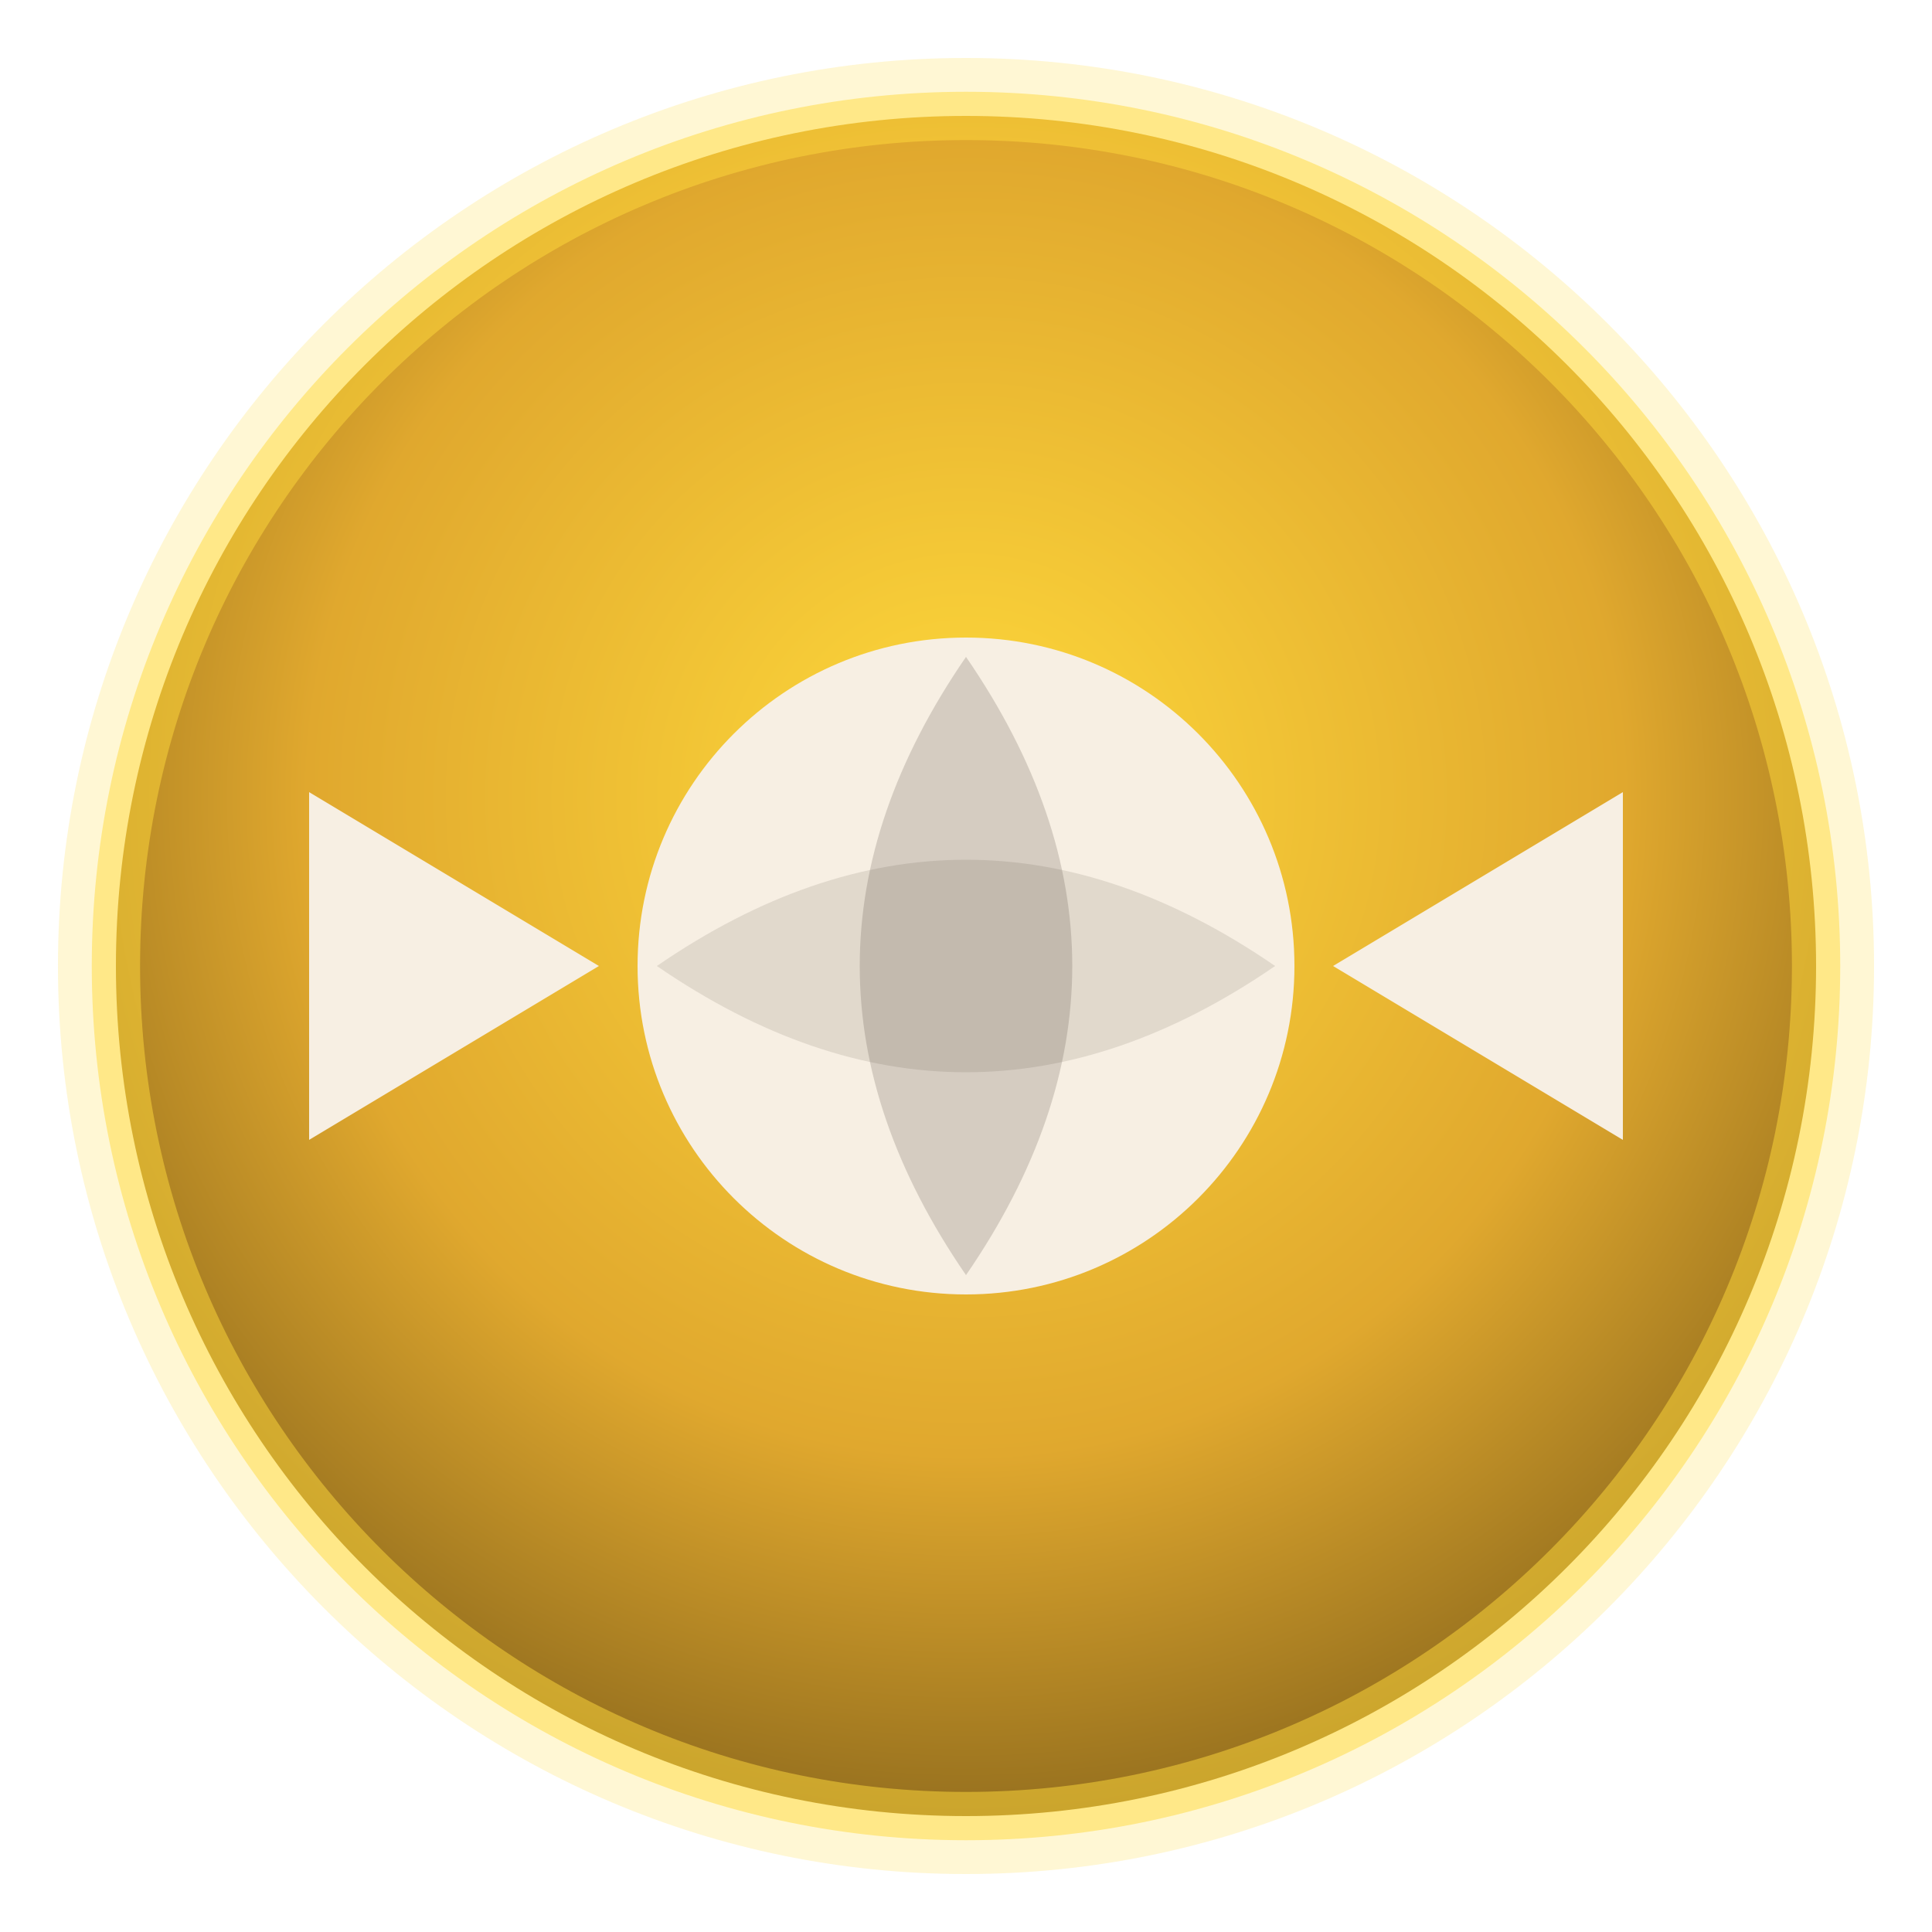
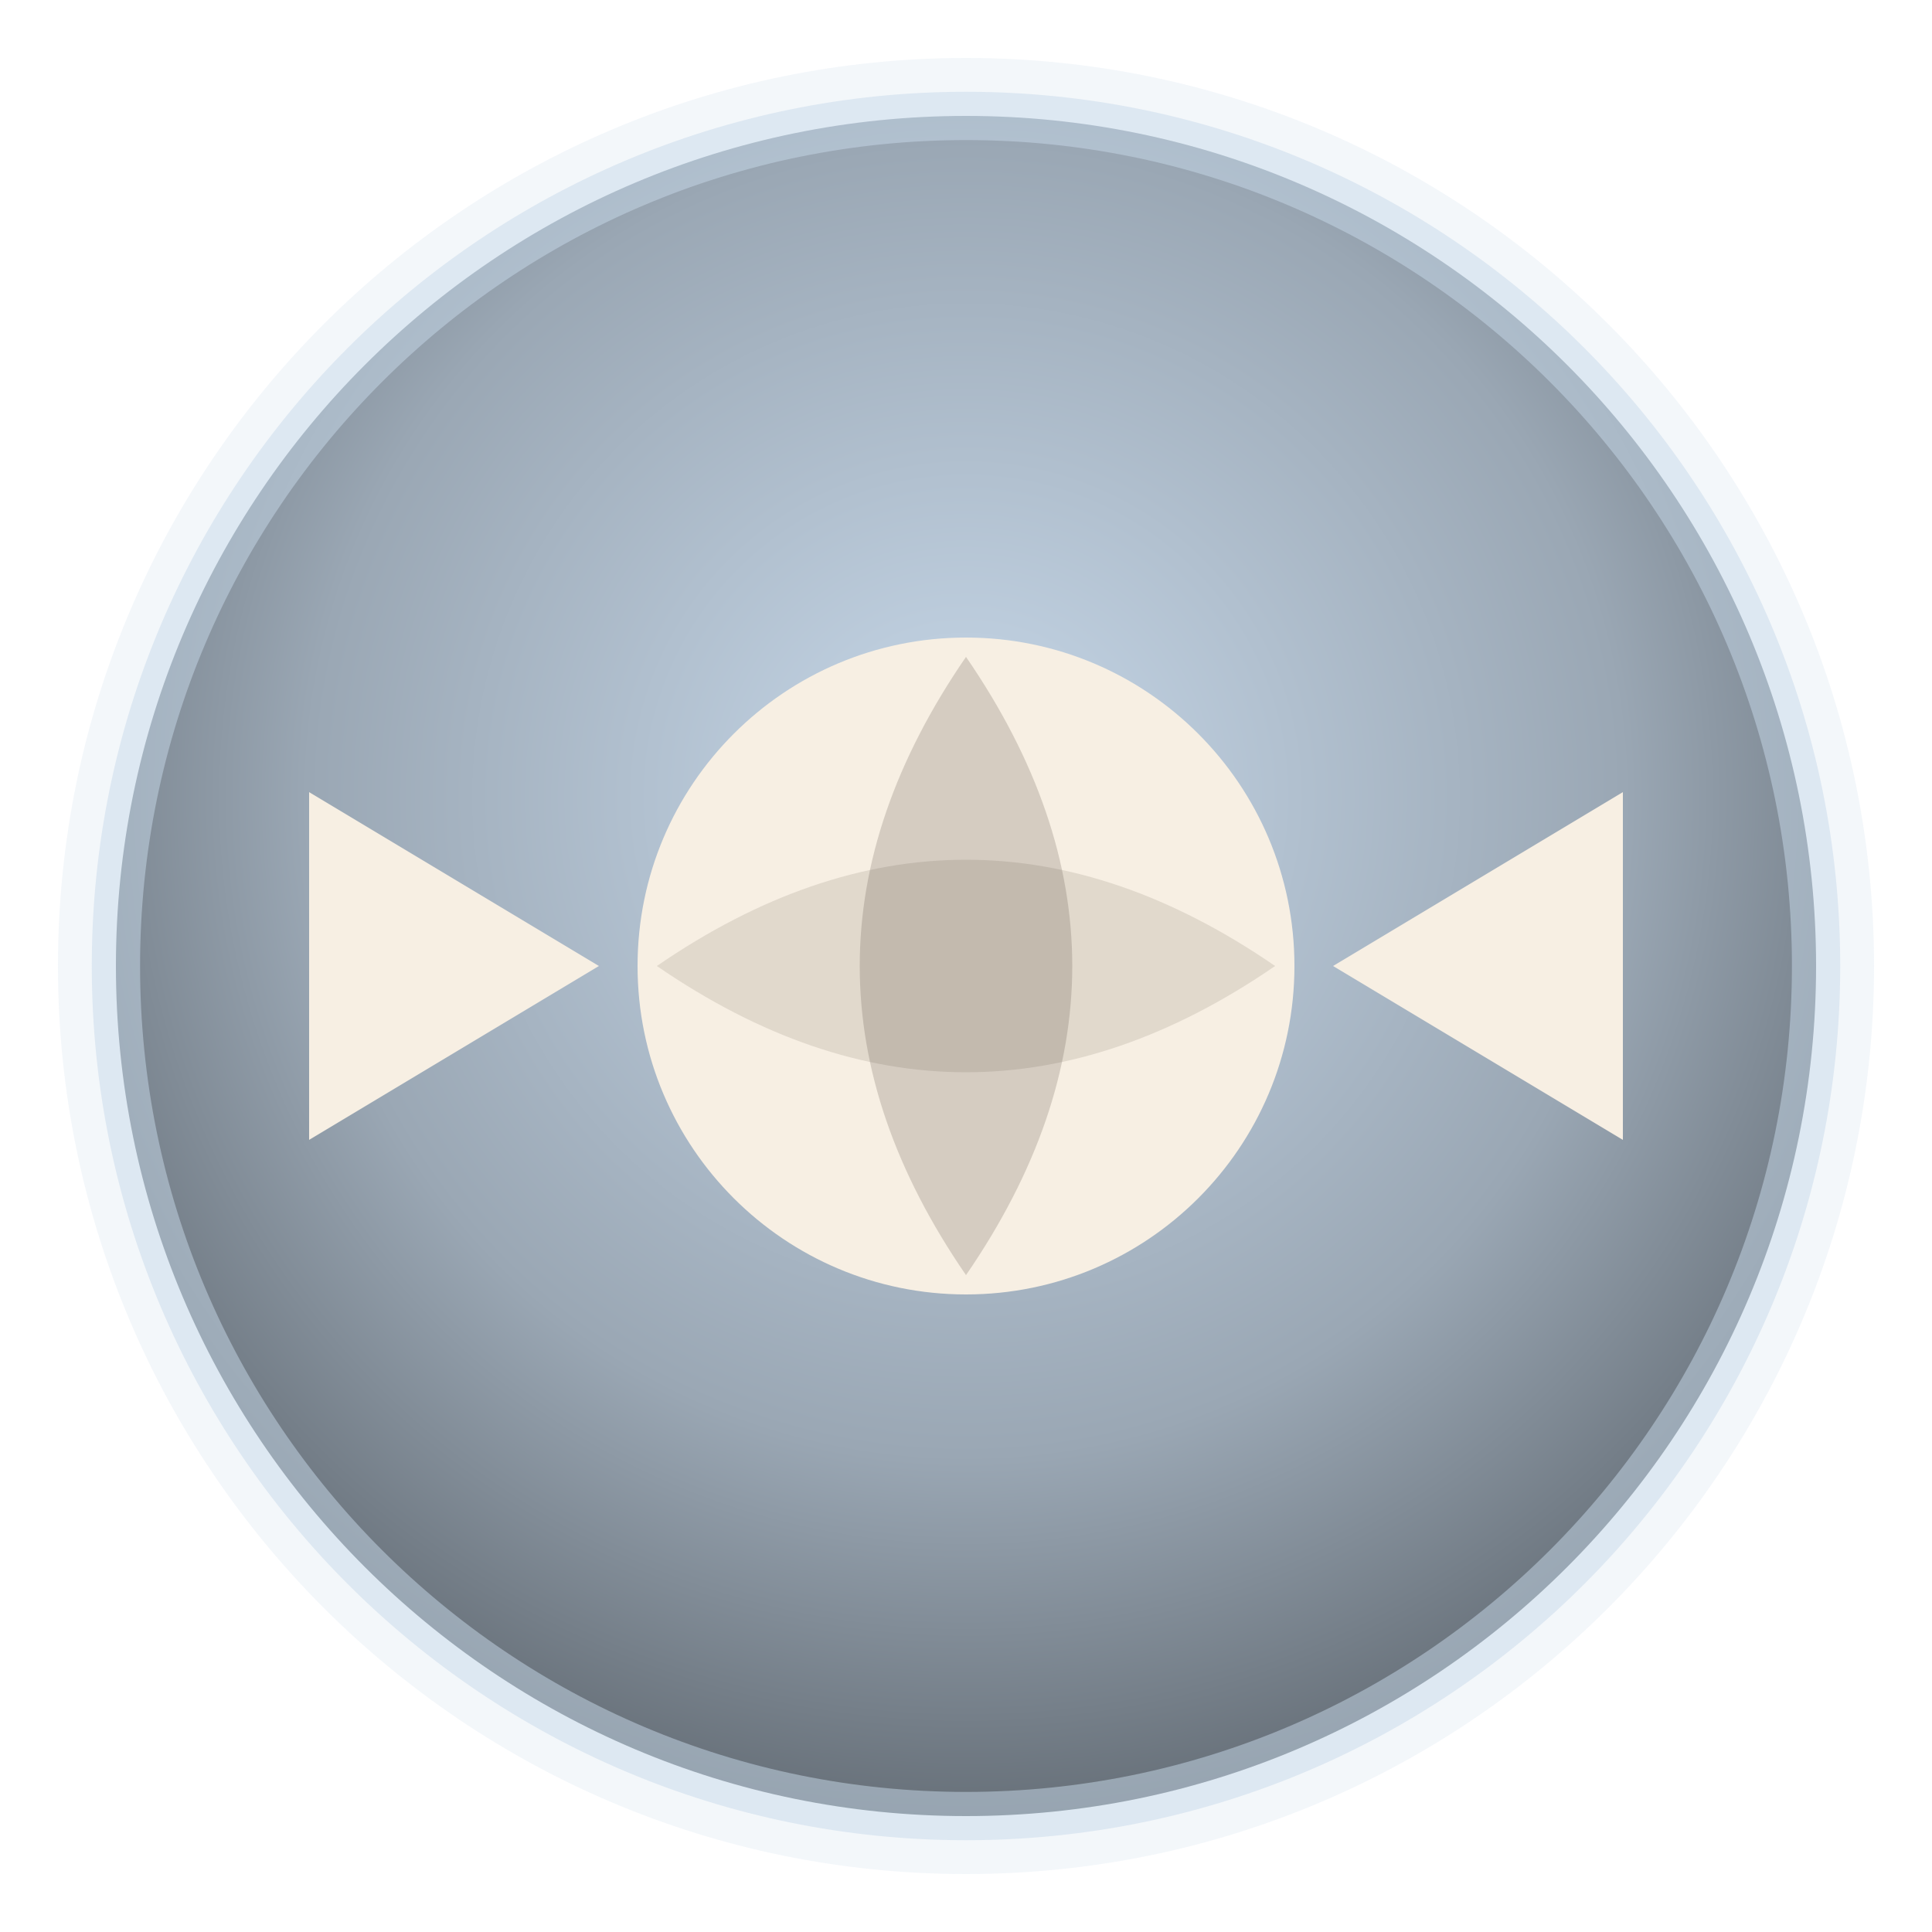
<svg xmlns="http://www.w3.org/2000/svg" viewBox="0 0 100 100">
  <defs>
    <radialGradient id="g" cx="50%" cy="40%" r="65%">
-       <stop offset="0%" stop-color="#FFDA3B" />
-       <stop offset="60%" stop-color="#E0A82E" />
-       <stop offset="100%" stop-color="#86641B" />
+       <stop offset="0%" stop-color="#C8D9EA" />
+       <stop offset="60%" stop-color="#9AA7B4" />
+       <stop offset="100%" stop-color="#5C646C" />
    </radialGradient>
  </defs>
-   <circle cx="50" cy="50" r="47" fill="#FFDA3B" opacity="0.22" />
+   <circle cx="50" cy="50" r="47" fill="#C8D9EA" opacity="0.22" />
  <circle cx="50" cy="50" r="44" fill="url(#g)" />
-   <circle cx="50" cy="50" r="44" fill="none" stroke="#FFDA3B" stroke-width="2.5" opacity="0.5" />
+   <circle cx="50" cy="50" r="44" fill="none" stroke="#C8D9EA" stroke-width="2.5" opacity="0.5" />
  <g>
    <path d="M31 50 L16 41 L16 59 Z" fill="#F7EFE3" />
    <path d="M69 50 L84 41 L84 59 Z" fill="#F7EFE3" />
    <circle cx="50" cy="50" r="17" fill="#F7EFE3" />
    <path d="M50 34 Q61 50 50 66 Q39 50 50 34 Z" fill="#3B2F25" opacity="0.18" />
    <path d="M34 50 Q50 39 66 50 Q50 61 34 50 Z" fill="#3B2F25" opacity="0.12" />
  </g>
</svg>
